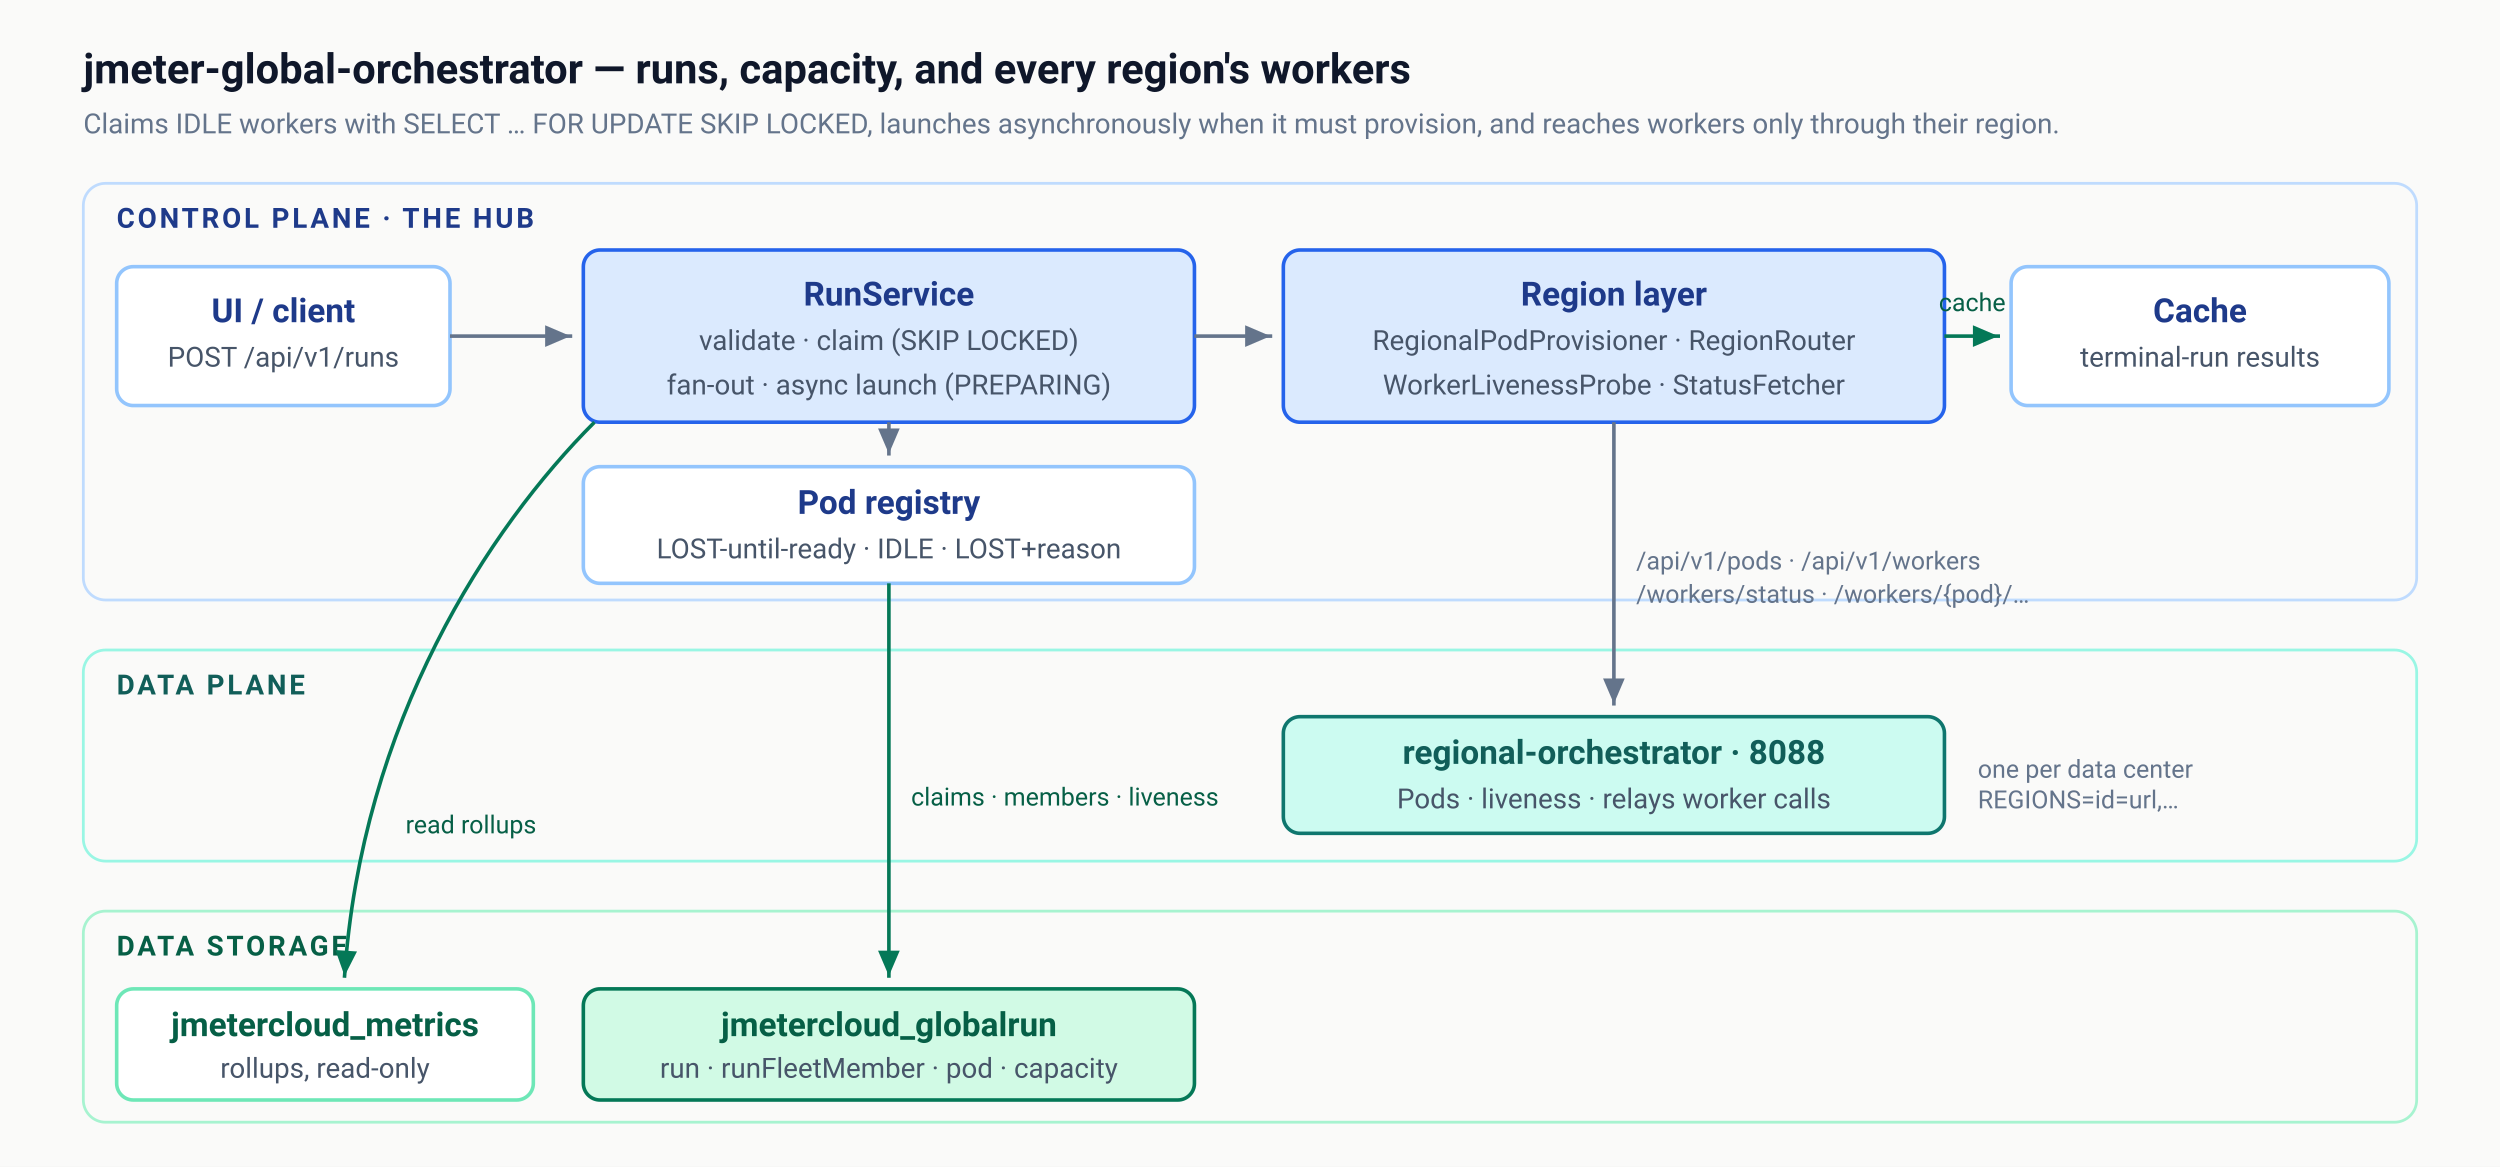
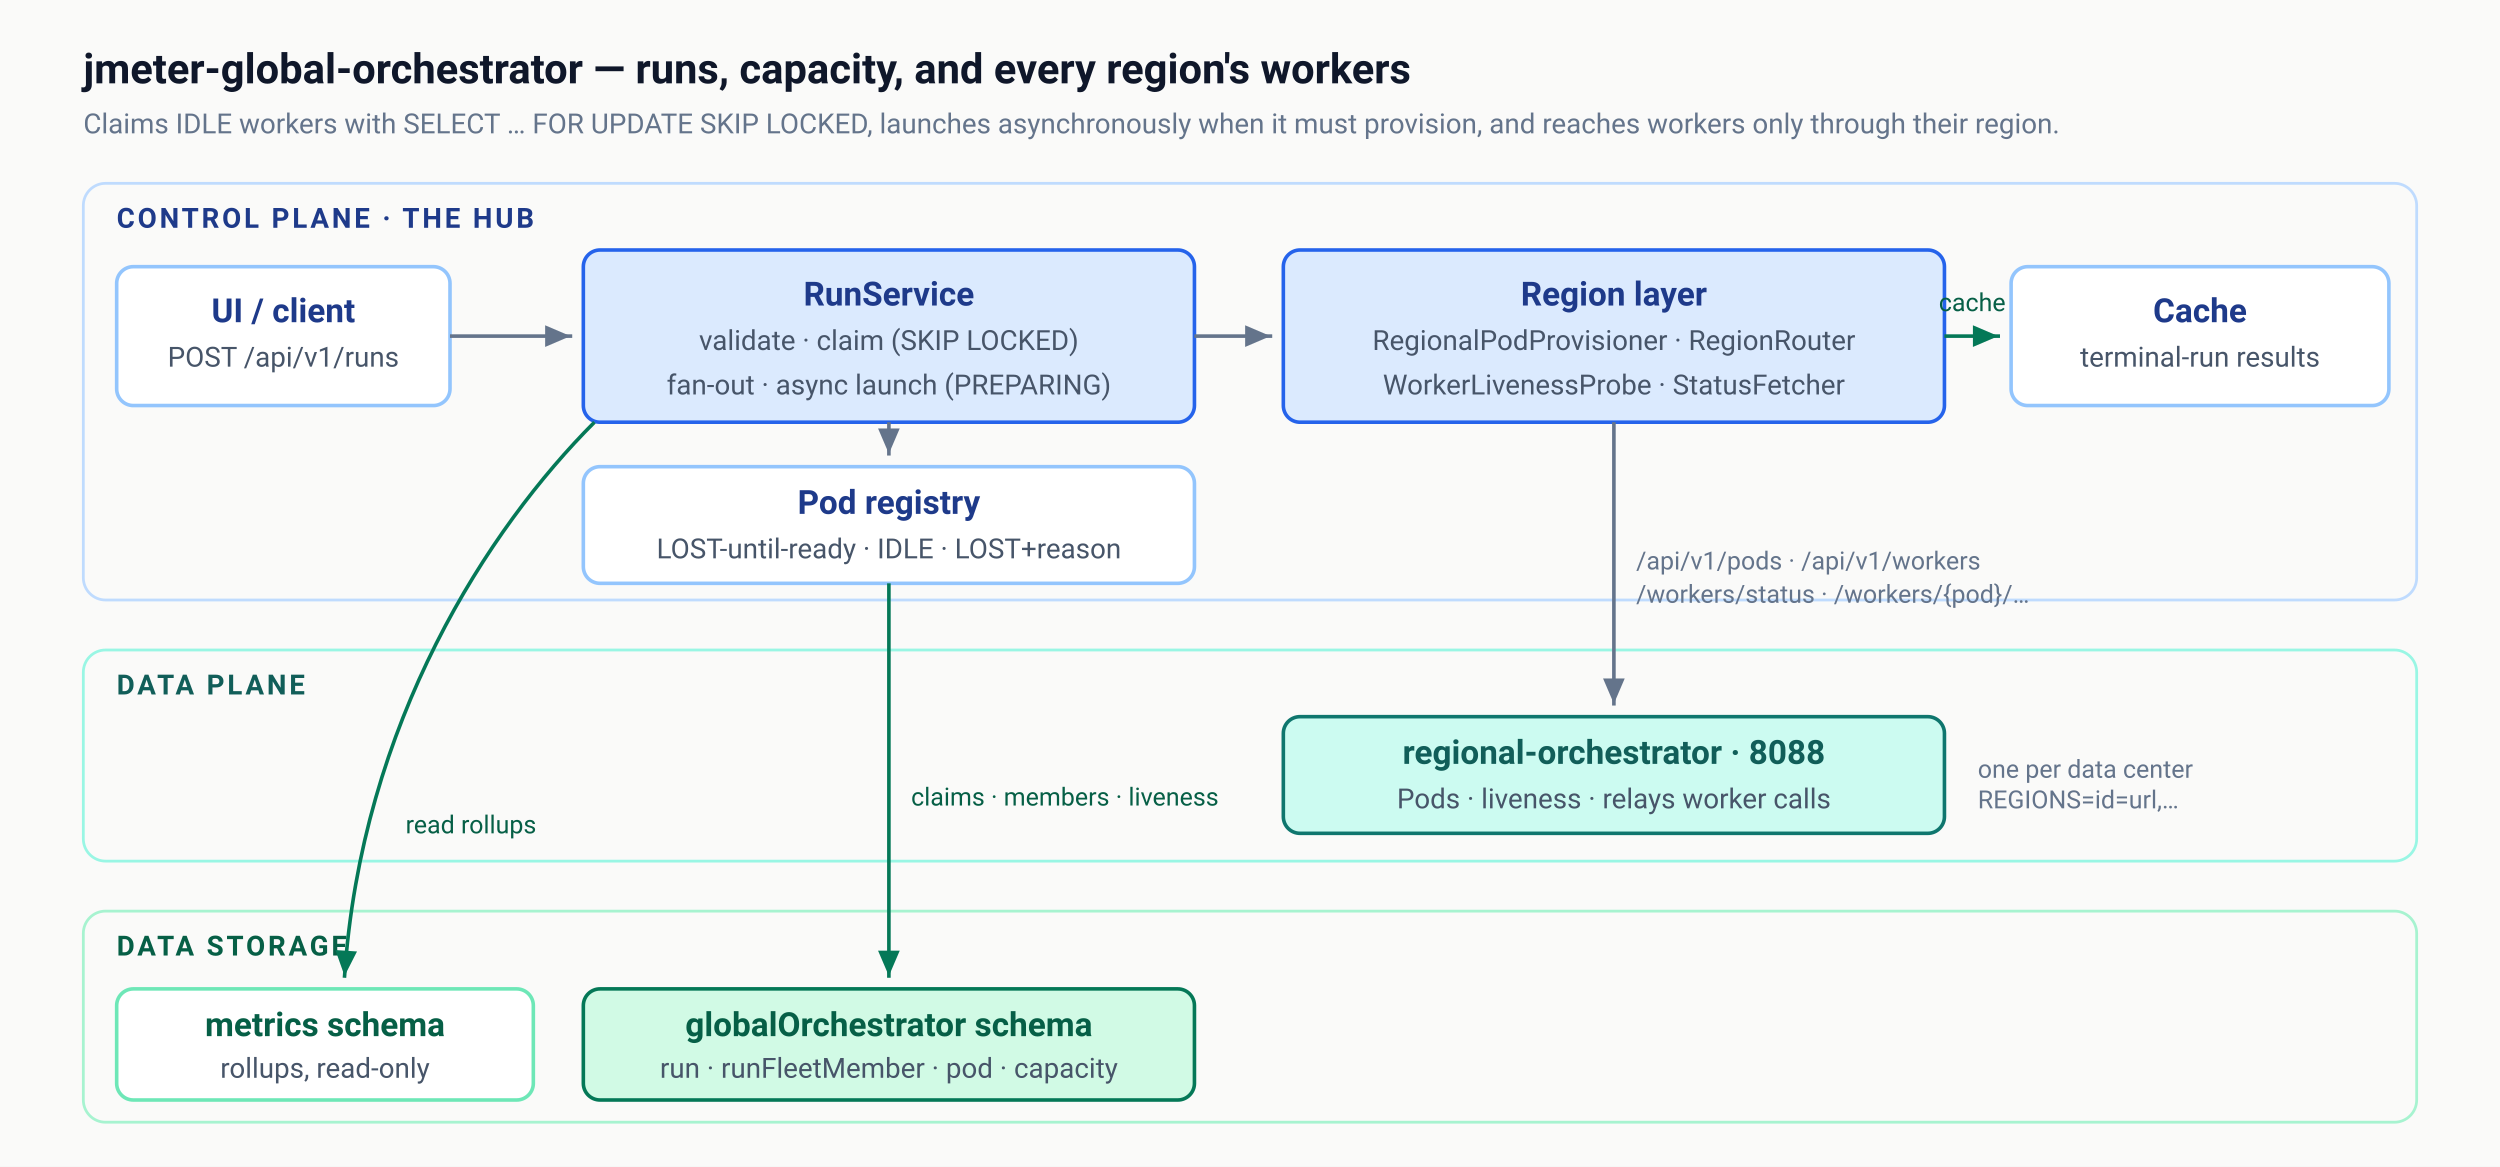
<svg xmlns="http://www.w3.org/2000/svg" viewBox="0 0 900 420" width="900" height="420" font-family="-apple-system, 'Segoe UI', Roboto, Helvetica, Arial, sans-serif">
  <defs>
    <marker id="a" markerWidth="9" markerHeight="9" refX="7.5" refY="3" orient="auto" markerUnits="strokeWidth">
      <path d="M0,0 L0,6 L7,3 z" fill="#64748b" />
    </marker>
    <marker id="ag" markerWidth="9" markerHeight="9" refX="7.5" refY="3" orient="auto" markerUnits="strokeWidth">
      <path d="M0,0 L0,6 L7,3 z" fill="#047857" />
    </marker>
  </defs>
  <rect width="900" height="420" fill="#fafaf9" />
  <text x="30" y="30" font-size="15" font-weight="700" fill="#0f172a">jmeter-global-orchestrator — runs, capacity, and every region's workers</text>
  <text x="30" y="48" font-size="10" fill="#64748b">Claims IDLE workers with SELECT … FOR UPDATE SKIP LOCKED, launches asynchronously when it must provision, and reaches workers only through their region.</text>
  <rect x="30" y="66" width="840" height="150" rx="8" fill="none" stroke="#bfdbfe" />
  <text x="42" y="82" font-size="10" font-weight="600" letter-spacing="1" fill="#1e3a8a">CONTROL PLANE · THE HUB</text>
  <rect x="42" y="96" width="120" height="50" rx="6" fill="#ffffff" stroke="#93c5fd" stroke-width="1.3" />
  <text x="102" y="116" text-anchor="middle" font-size="12" font-weight="600" fill="#1e3a8a">UI / client</text>
  <text x="102" y="132" text-anchor="middle" font-size="10" fill="#475569">POST /api/v1/runs</text>
  <rect x="210" y="90" width="220" height="62" rx="6" fill="#dbeafe" stroke="#2563eb" stroke-width="1.3" />
  <text x="320" y="110" text-anchor="middle" font-size="12" font-weight="600" fill="#1e3a8a">RunService</text>
  <text x="320" y="126" text-anchor="middle" font-size="10" fill="#475569">validate · claim (SKIP LOCKED)</text>
  <text x="320" y="142" text-anchor="middle" font-size="10" fill="#475569">fan-out · async launch (PREPARING)</text>
  <rect x="462" y="90" width="238" height="62" rx="6" fill="#dbeafe" stroke="#2563eb" stroke-width="1.3" />
  <text x="581" y="110" text-anchor="middle" font-size="12" font-weight="600" fill="#1e3a8a">Region layer</text>
  <text x="581" y="126" text-anchor="middle" font-size="10" fill="#475569">RegionalPodProvisioner · RegionRouter</text>
  <text x="581" y="142" text-anchor="middle" font-size="10" fill="#475569">WorkerLivenessProbe · StatusFetcher</text>
  <rect x="210" y="168" width="220" height="42" rx="6" fill="#ffffff" stroke="#93c5fd" stroke-width="1.3" />
  <text x="320" y="185" text-anchor="middle" font-size="12" font-weight="600" fill="#1e3a8a">Pod registry</text>
  <text x="320" y="201" text-anchor="middle" font-size="10" fill="#475569">LOST-until-ready · IDLE · LOST+reason</text>
  <rect x="724" y="96" width="136" height="50" rx="6" fill="#ffffff" stroke="#93c5fd" stroke-width="1.3" />
  <text x="792" y="116" text-anchor="middle" font-size="12" font-weight="600" fill="#1e3a8a">Cache</text>
  <text x="792" y="132" text-anchor="middle" font-size="10" fill="#475569">terminal-run results</text>
  <rect x="30" y="234" width="840" height="76" rx="8" fill="none" stroke="#99f6e4" />
  <text x="42" y="250" font-size="10" font-weight="600" letter-spacing="1" fill="#115e59">DATA PLANE</text>
  <rect x="462" y="258" width="238" height="42" rx="6" fill="#ccfbf1" stroke="#0f766e" stroke-width="1.3" />
  <text x="581" y="275" text-anchor="middle" font-size="12" font-weight="600" fill="#115e59">regional-orchestrator · 8088</text>
  <text x="581" y="291" text-anchor="middle" font-size="10" fill="#475569">Pods · liveness · relays worker calls</text>
  <text x="712" y="280" font-size="9" fill="#64748b">one per data center</text>
  <text x="712" y="291" font-size="9" fill="#64748b">REGIONS=id=url,…</text>
  <rect x="30" y="328" width="840" height="76" rx="8" fill="none" stroke="#a7f3d0" />
  <text x="42" y="344" font-size="10" font-weight="600" letter-spacing="1" fill="#065f46">DATA STORAGE</text>
  <rect x="210" y="356" width="220" height="40" rx="6" fill="#d1fae5" stroke="#047857" stroke-width="1.3" />
-   <text x="320" y="373" text-anchor="middle" font-size="12" font-weight="600" fill="#065f46">jmetercloud_globalrun</text>
+   <text x="320" y="373" text-anchor="middle" font-size="12" font-weight="600" fill="#065f46">globalOrchestrator schema</text>
  <text x="320" y="388" text-anchor="middle" font-size="10" fill="#475569">run · runFleetMember · pod · capacity</text>
  <rect x="42" y="356" width="150" height="40" rx="6" fill="#ffffff" stroke="#6ee7b7" stroke-width="1.3" />
-   <text x="117" y="373" text-anchor="middle" font-size="12" font-weight="600" fill="#065f46">jmetercloud_metrics</text>
+   <text x="117" y="373" text-anchor="middle" font-size="12" font-weight="600" fill="#065f46">metrics schema</text>
  <text x="117" y="388" text-anchor="middle" font-size="10" fill="#475569">rollups, read-only</text>
  <g stroke="#64748b" stroke-width="1.3" fill="none" marker-end="url(#a)">
    <line x1="162" y1="121" x2="206" y2="121" />
    <line x1="430" y1="121" x2="458" y2="121" />
    <path d="M320,152 V164" />
    <path d="M581,152 V254" />
  </g>
  <g stroke="#047857" stroke-width="1.3" fill="none" marker-end="url(#ag)">
    <path d="M320,210 V352" />
    <path d="M214,152 C176,190 130,260 124,352" />
    <path d="M700,121 H720" />
  </g>
  <g font-size="9" fill="#64748b">
    <text x="589" y="205" text-anchor="start">/api/v1/pods · /api/v1/workers</text>
    <text x="589" y="217" text-anchor="start">/workers/status · /workers/{pod}/…</text>
    <text x="328" y="290" text-anchor="start" fill="#065f46">claims · members · liveness</text>
    <text x="146" y="300" text-anchor="start" fill="#065f46">read rollups</text>
    <text x="710" y="112" text-anchor="middle" fill="#065f46">cache</text>
  </g>
</svg>
